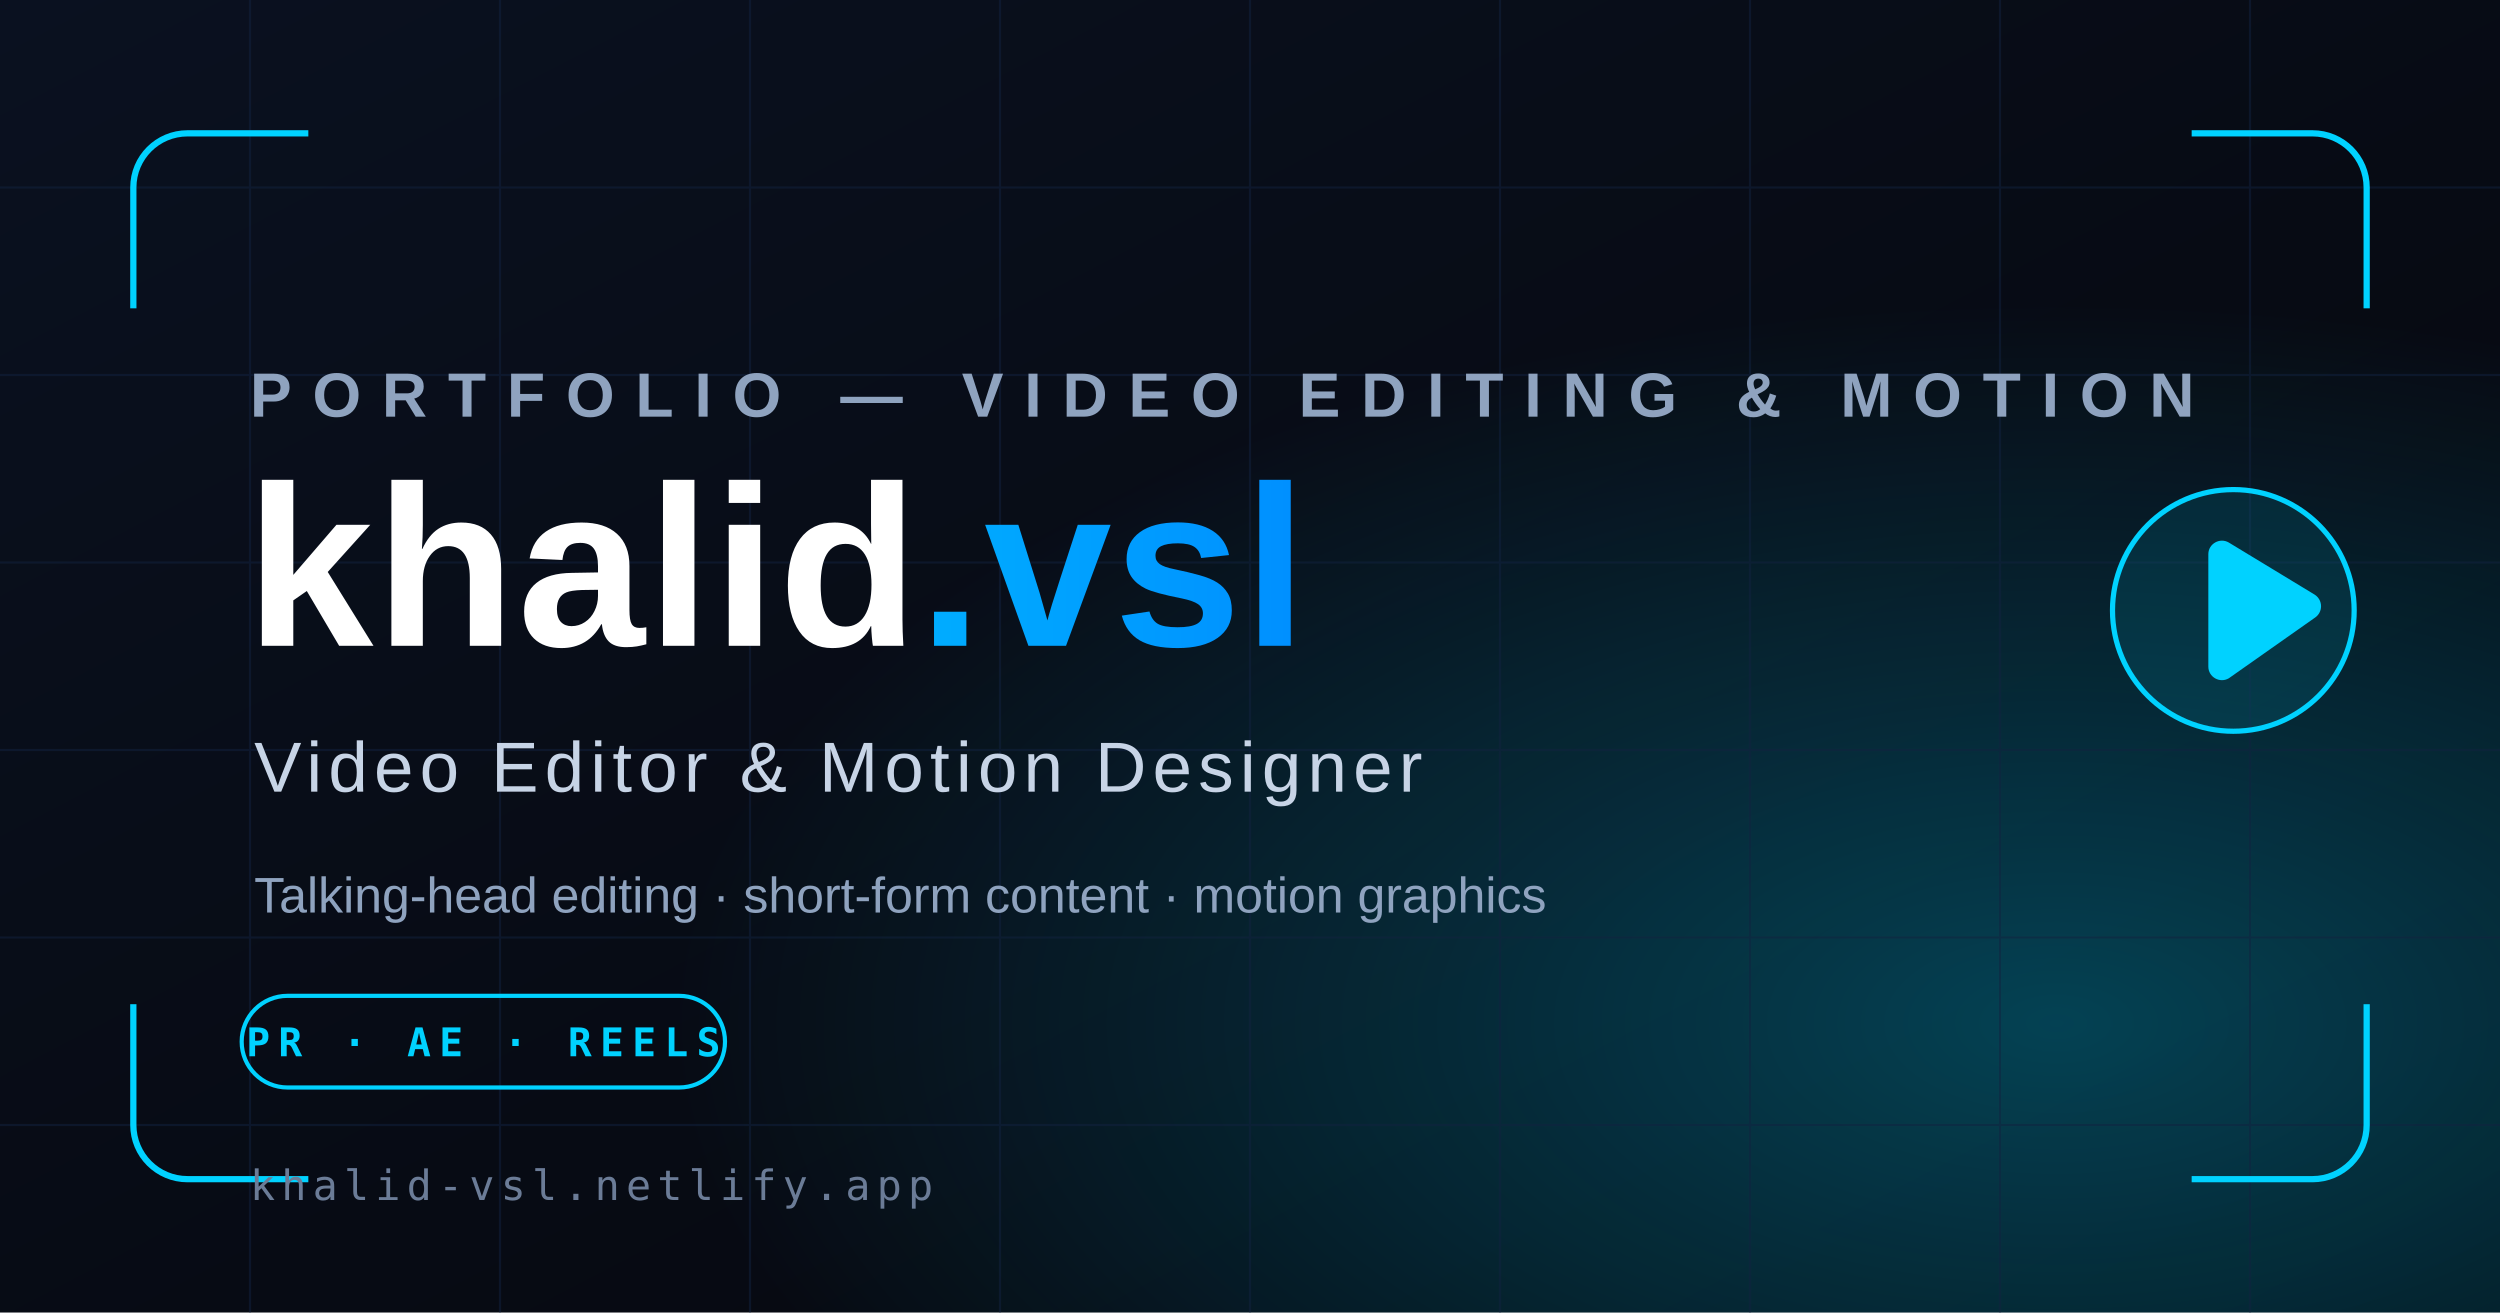
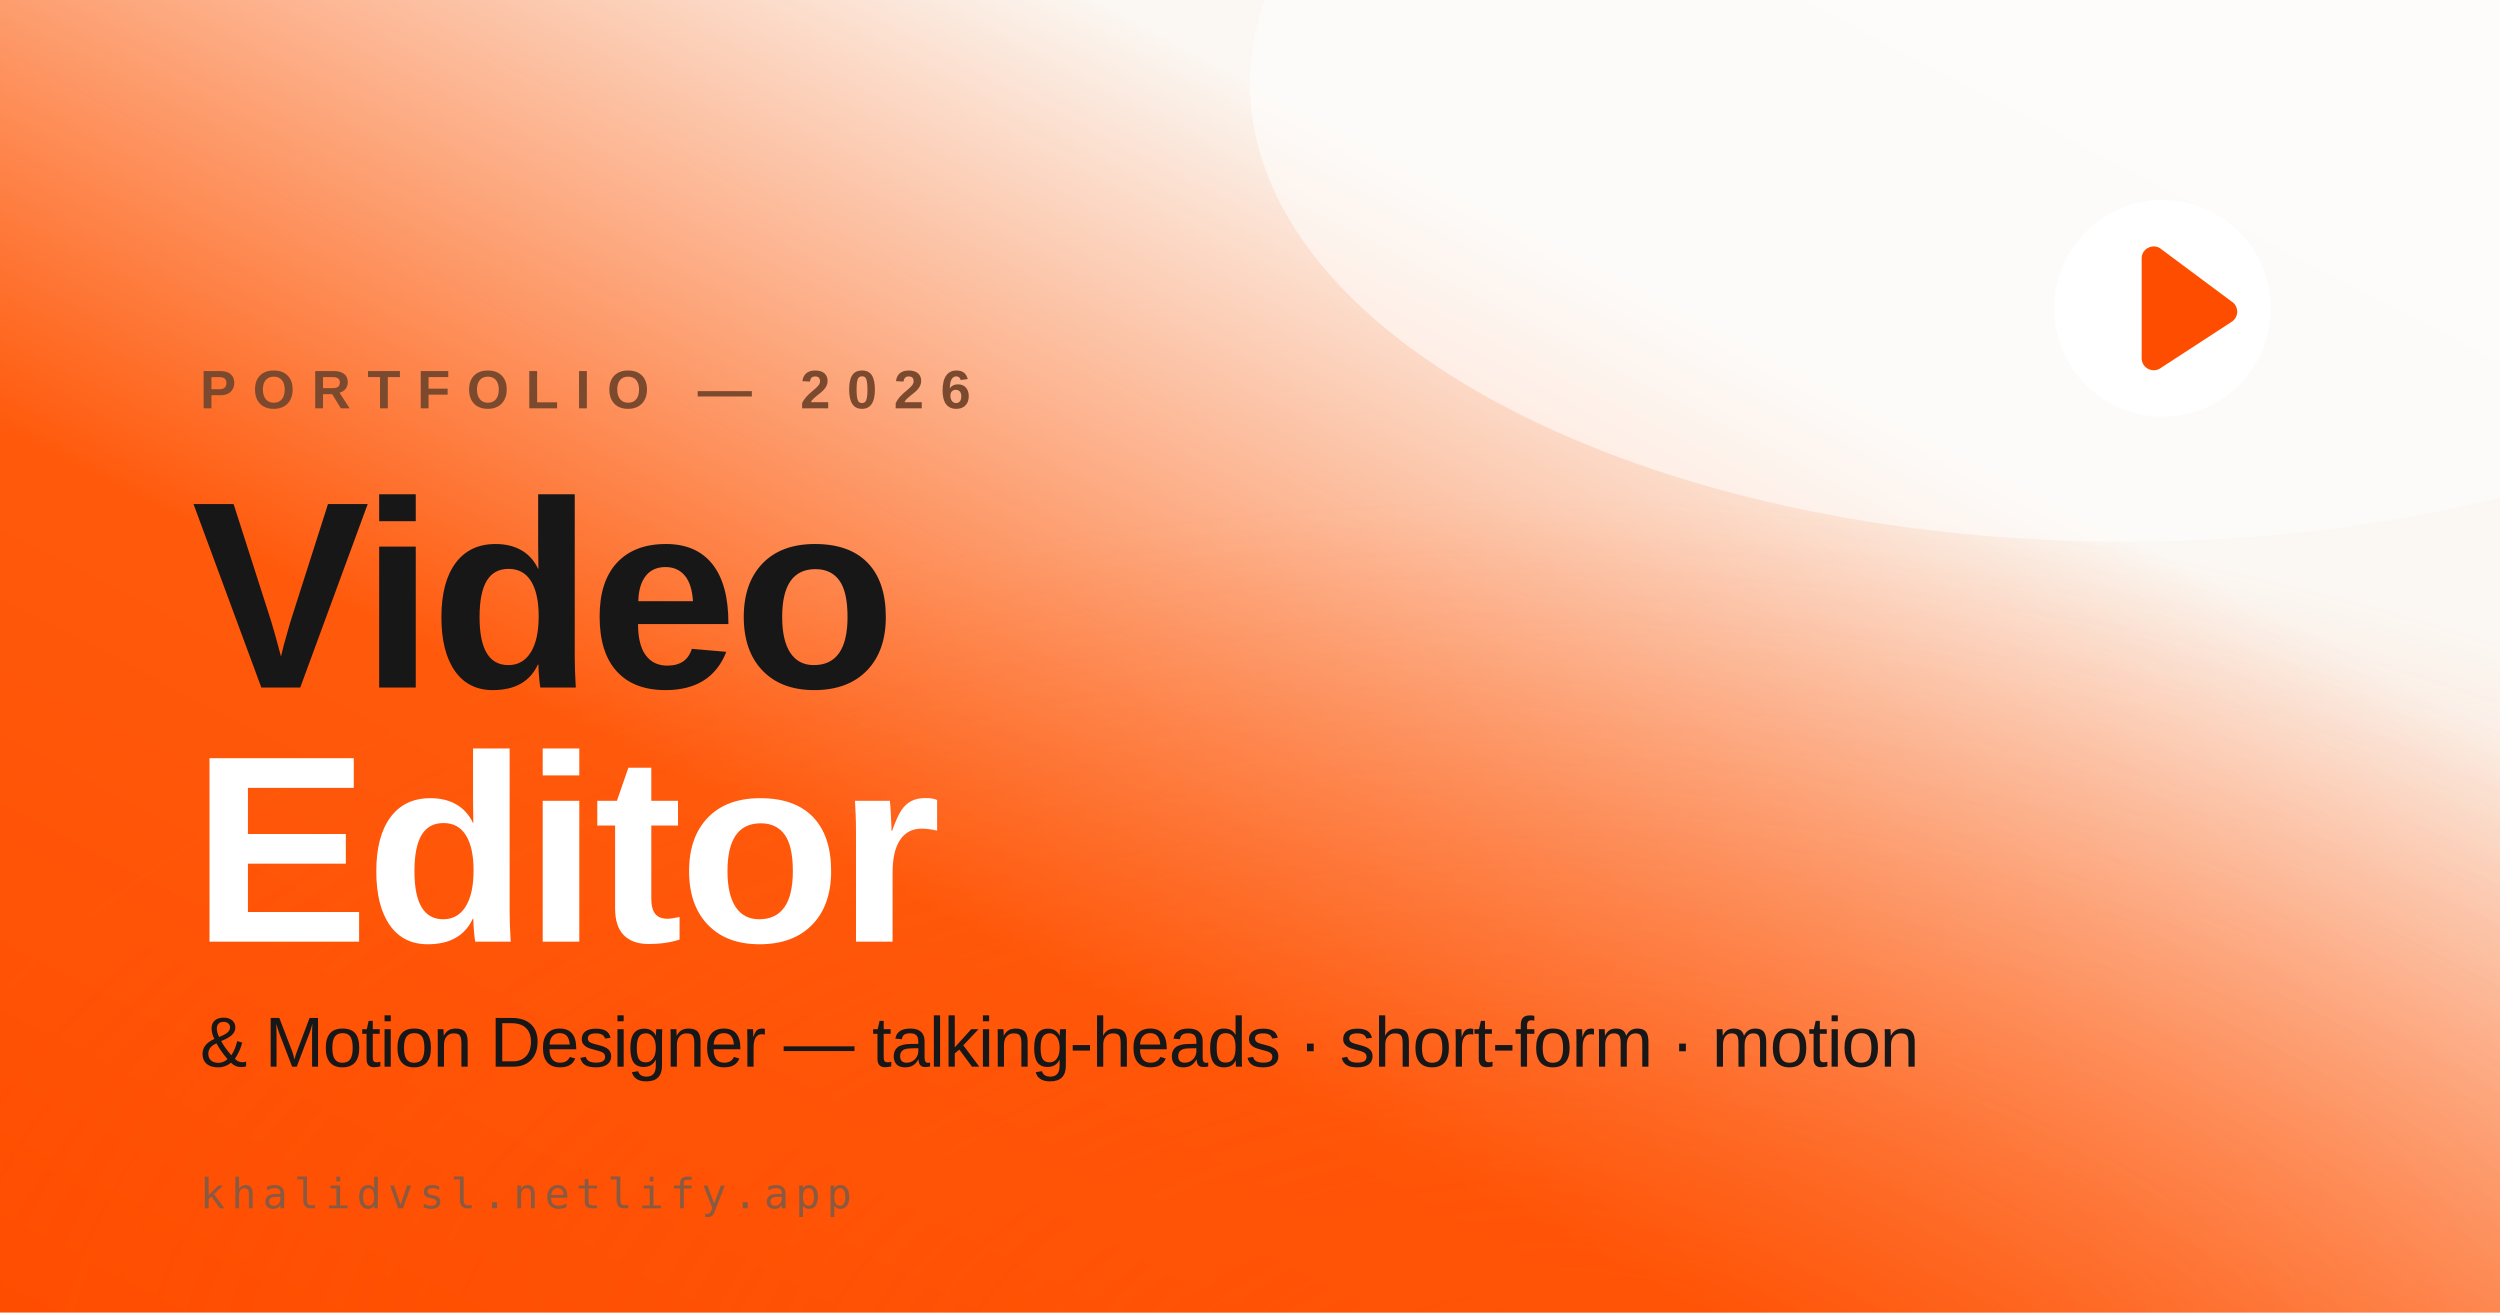
<svg xmlns="http://www.w3.org/2000/svg" width="1200" height="630" viewBox="0 0 1200 630">
  <defs>
-     <linearGradient id="bg" x1="0" y1="0" x2="1" y2="1">
-       <stop offset="0" stop-color="#0A1120" />
-       <stop offset="0.55" stop-color="#070B14" />
-       <stop offset="1" stop-color="#05070D" />
+     <linearGradient id="bg" x1="0" y1="1" x2="1" y2="0">
+       <stop offset="0" stop-color="#FF4D00" />
+       <stop offset="0.34" stop-color="#FF5A0C" />
+       <stop offset="0.72" stop-color="#FBF7F2" />
+       <stop offset="1" stop-color="#FAF8F5" />
    </linearGradient>
-     <radialGradient id="glow" cx="0.82" cy="0.78" r="0.55">
-       <stop offset="0" stop-color="#00D2FF" stop-opacity="0.28" />
-       <stop offset="1" stop-color="#00D2FF" stop-opacity="0" />
+     <radialGradient id="glow" cx="0.62" cy="1.08" r="0.7">
+       <stop offset="0" stop-color="#FF4D00" />
+       <stop offset="1" stop-color="#FF4D00" stop-opacity="0" />
    </radialGradient>
-     <linearGradient id="accentBar" x1="0" y1="0" x2="1" y2="0">
-       <stop offset="0" stop-color="#00E0FF" />
-       <stop offset="1" stop-color="#0090FF" />
-     </linearGradient>
-     <linearGradient id="textGrad" x1="0" y1="0" x2="1" y2="0">
-       <stop offset="0" stop-color="#00E0FF" />
-       <stop offset="1" stop-color="#0090FF" />
-     </linearGradient>
  </defs>
  <rect width="1200" height="630" fill="url(#bg)" />
-   <rect width="1200" height="630" fill="url(#glow)" />
-   <g stroke="#12223F" stroke-width="1" opacity="0.5">
-     <path d="M0 90h1200M0 180h1200M0 270h1200M0 360h1200M0 450h1200M0 540h1200" />
-     <path d="M120 0v630M240 0v630M360 0v630M480 0v630M600 0v630M720 0v630M840 0v630M960 0v630M1080 0v630" />
-   </g>
-   <g fill="none" stroke="#00D2FF" stroke-width="3">
-     <path d="M64 148v-58a26 26 0 0 1 26-26h58" />
-     <path d="M1136 148v-58a26 26 0 0 0-26-26h-58" />
-     <path d="M64 482v58a26 26 0 0 0 26 26h58" />
-     <path d="M1136 482v58a26 26 0 0 1-26 26h-58" />
-   </g>
-   <g font-family="'SF Pro Display','Helvetica Neue',Arial,sans-serif">
-     <text x="120" y="200" font-size="30" font-weight="600" letter-spacing="10" fill="#8FA3BF">PORTFOLIO — VIDEO EDITING &amp; MOTION</text>
-     <text x="118" y="310" font-size="110" font-weight="800" fill="#FFFFFF" letter-spacing="1">khalid<tspan fill="url(#textGrad)">.vsl</tspan>
-     </text>
-     <text x="122" y="380" font-size="34" font-weight="500" fill="#C7D4E6" letter-spacing="3">Video Editor &amp; Motion Designer</text>
-     <text x="122" y="438" font-size="24" font-weight="400" fill="#8FA3BF">Talking-head editing · short-form content · motion graphics</text>
+   <rect width="1200" height="630" fill="url(#glow)" opacity="0.55" />
+   <ellipse cx="1020" cy="40" rx="420" ry="220" fill="#FFFFFF" opacity="0.55" />
+   <g font-family="'Inter Tight','Helvetica Neue',Arial,sans-serif">
+     <text x="96" y="196" font-size="26" font-weight="600" letter-spacing="8" fill="#7B4A2E">PORTFOLIO — 2026</text>
+     <text x="92" y="330" font-size="128" font-weight="800" fill="#171717" letter-spacing="-2">Video</text>
+     <text x="92" y="452" font-size="128" font-weight="800" fill="#FFFFFF" letter-spacing="-2">Editor</text>
+     <text x="96" y="512" font-size="34" font-weight="500" fill="#171717" letter-spacing="-0.5">&amp; Motion Designer — talking-heads · short-form · motion</text>
  </g>
  <g font-family="'SF Mono',Menlo,Monaco,Consolas,monospace">
-     <g>
-       <rect x="116" y="478" width="232" height="44" rx="22" fill="none" stroke="#00D2FF" stroke-width="2" />
-       <text x="232" y="507" font-size="19" font-weight="600" fill="#00D2FF" text-anchor="middle" letter-spacing="4">PR · AE · REELS</text>
-     </g>
-     <text x="120" y="576" font-size="20" font-weight="400" fill="#6B7C97" letter-spacing="3">khalid-vsl.netlify.app</text>
+     <text x="96" y="580" font-size="20" fill="#8A5A40" letter-spacing="3">khalidvsl.netlify.app</text>
  </g>
-   <g transform="translate(1014 235)">
-     <circle cx="58" cy="58" r="58" fill="rgba(0,210,255,0.10)" stroke="#00D2FF" stroke-width="2.5" />
-     <path d="M46 31v54c0 5 5.5 8.1 9.8 5.6L97 61.6a6.6 6.6 0 0 0 0-11.2L55.8 25.4C51.5 22.9 46 26 46 31Z" fill="#00D2FF" />
+   <g transform="translate(986 96)">
+     <circle cx="52" cy="52" r="52" fill="rgba(255,255,255,0.92)" />
+     <path d="M42 28v48c0 4.4 4.8 7.1 8.6 5L85 58.6a5.8 5.8 0 0 0 0-10L50.6 23c-3.8-2.1-8.6 0.6-8.6 5Z" fill="#FF4D00" />
  </g>
</svg>
